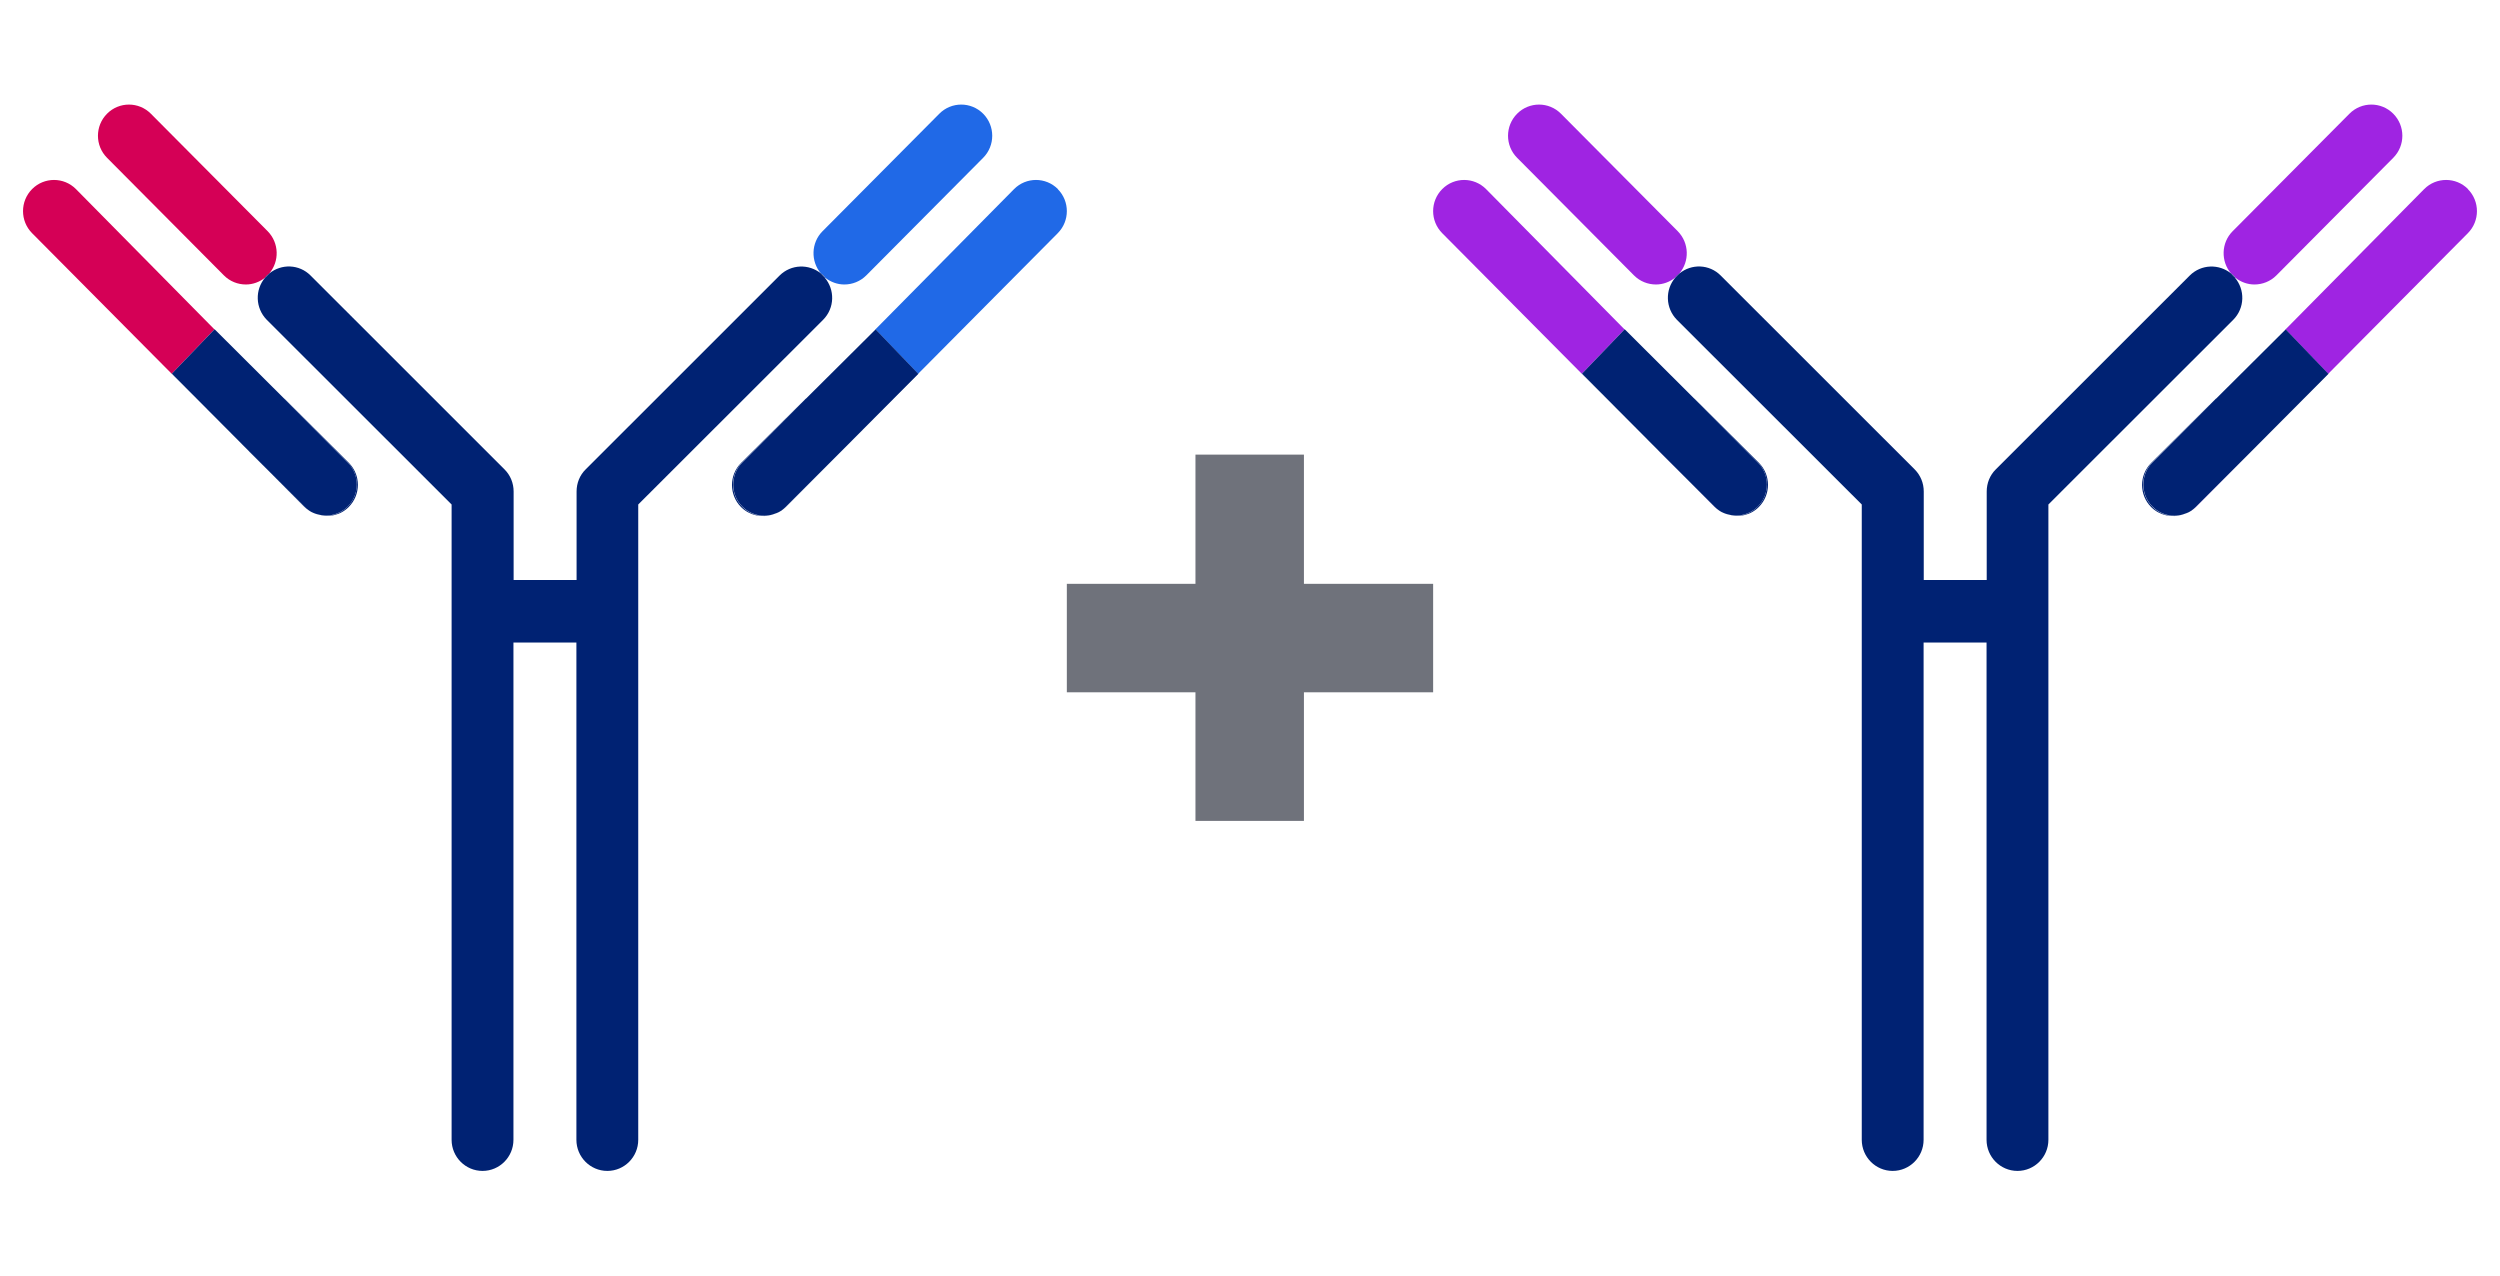
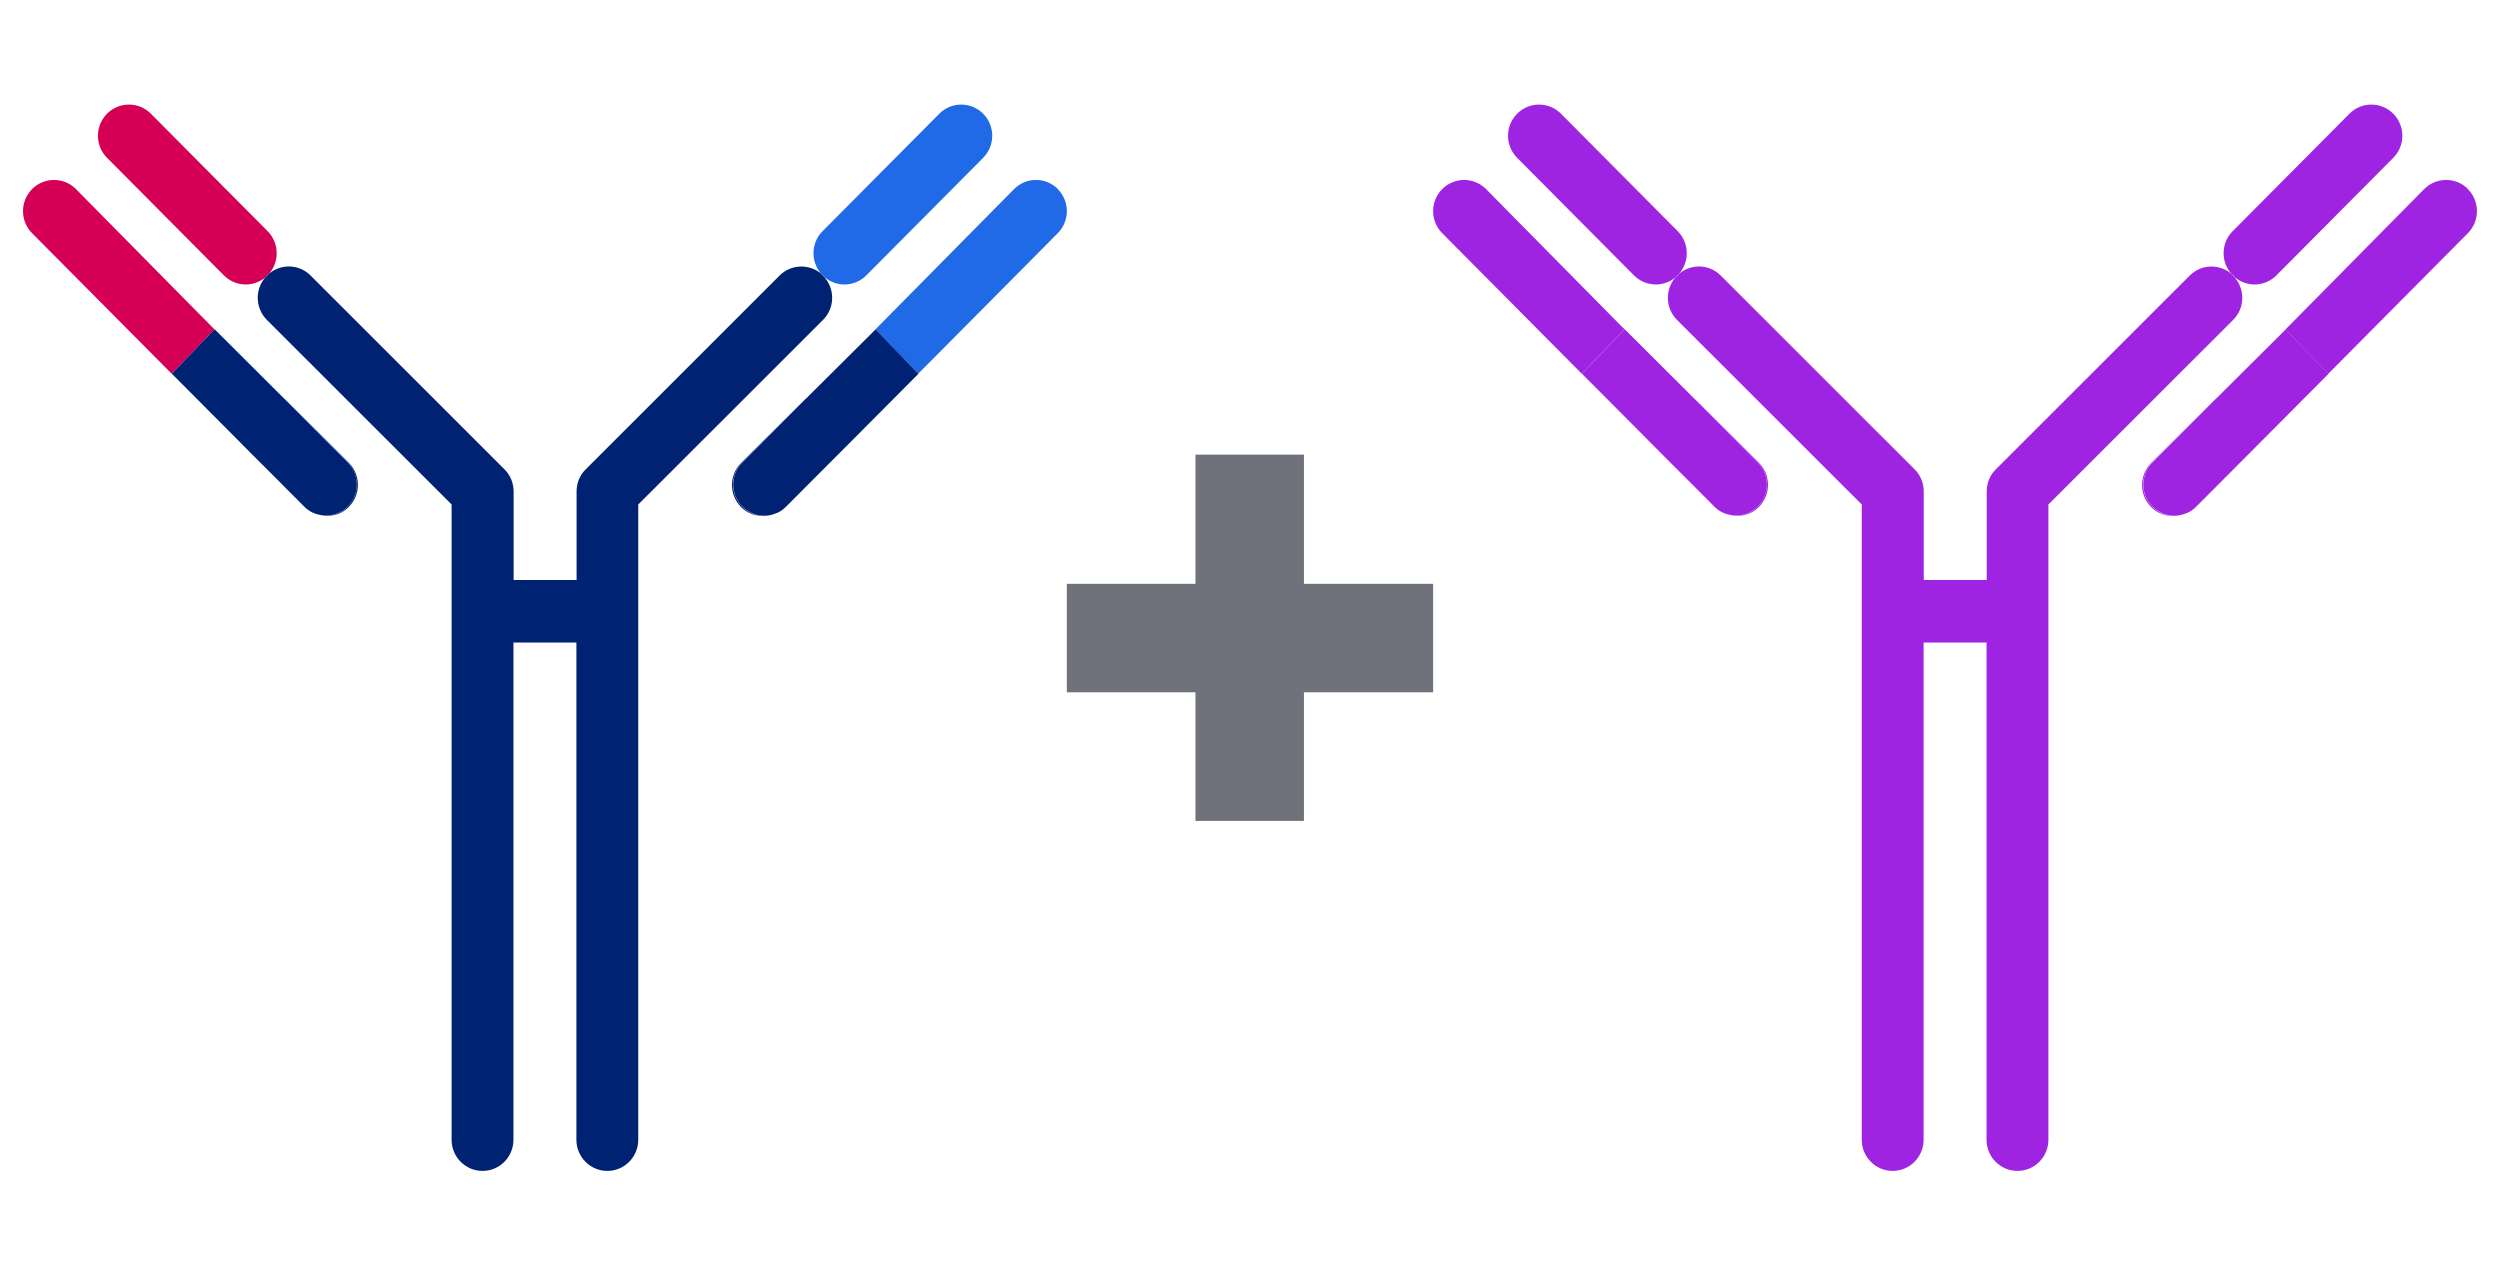
<svg xmlns="http://www.w3.org/2000/svg" width="98" height="50" viewBox="0 0 98 50" fill="none">
  <path d="M10.55 10.725C10.962 10.247 10.944 9.524 10.494 9.065L5.914 4.458C5.439 3.98 4.671 3.98 4.196 4.458C3.721 4.936 3.721 5.709 4.196 6.186L8.776 10.794C9.013 11.033 9.325 11.152 9.638 11.152C9.907 11.152 10.175 11.058 10.4 10.876C10.419 10.851 10.438 10.825 10.456 10.806C10.488 10.775 10.519 10.756 10.55 10.731" fill="#D50056" />
  <path d="M9.774 17.702L11.917 19.858C11.98 19.921 12.049 19.978 12.117 20.022C12.055 19.978 11.999 19.934 11.949 19.883L9.774 17.708V17.702Z" fill="#002273" />
  <path d="M2.977 7.412C2.502 6.935 1.733 6.935 1.258 7.412C0.784 7.89 0.784 8.663 1.258 9.141L6.732 14.653L8.406 12.912L2.977 7.412Z" fill="#D50056" />
  <path d="M10.549 10.725C10.518 10.75 10.481 10.775 10.456 10.8C10.437 10.826 10.418 10.845 10.399 10.87C10.431 10.845 10.468 10.819 10.493 10.794C10.512 10.775 10.531 10.75 10.549 10.725Z" fill="#002273" />
  <path d="M6.732 14.653L9.775 17.702L6.732 14.647V14.653Z" fill="#002273" />
  <path d="M11.143 15.628L13.629 18.13C14.104 18.607 14.104 19.381 13.629 19.858C13.392 20.097 13.079 20.216 12.767 20.216C12.655 20.216 12.542 20.198 12.436 20.166C12.861 20.298 13.342 20.21 13.673 19.871C14.148 19.393 14.148 18.62 13.673 18.142L11.143 15.622V15.628Z" fill="#002273" />
  <path d="M13.629 19.858C14.104 19.38 14.104 18.607 13.629 18.13L11.142 15.628L8.412 12.906L6.737 14.647L9.774 17.702L11.948 19.877C11.998 19.927 12.06 19.977 12.117 20.015C12.217 20.084 12.329 20.128 12.442 20.16C12.548 20.191 12.66 20.21 12.773 20.21C13.085 20.21 13.391 20.091 13.635 19.852" fill="#002273" />
  <path d="M12.443 20.166C12.331 20.129 12.218 20.091 12.118 20.022C12.218 20.085 12.331 20.135 12.443 20.166Z" fill="#002273" />
  <path d="M32.335 10.876C32.56 11.058 32.829 11.152 33.098 11.152C33.41 11.152 33.722 11.033 33.96 10.794L38.54 6.186C39.014 5.709 39.014 4.936 38.54 4.458C38.065 3.98 37.296 3.98 36.821 4.458L32.242 9.065C31.792 9.518 31.773 10.247 32.185 10.725C32.217 10.75 32.254 10.775 32.279 10.8C32.304 10.819 32.317 10.844 32.335 10.869" fill="#2069E7" />
  <path d="M30.611 20.022C30.68 19.978 30.749 19.921 30.811 19.858L32.954 17.702L30.78 19.877C30.73 19.934 30.668 19.978 30.611 20.015" fill="#002273" />
  <path d="M41.47 7.412C40.995 6.935 40.227 6.935 39.752 7.412L34.316 12.912L35.991 14.653L41.464 9.141C41.939 8.663 41.939 7.89 41.464 7.412" fill="#2069E7" />
  <path d="M32.336 10.876C32.304 10.851 32.267 10.825 32.242 10.794C32.223 10.775 32.205 10.75 32.186 10.725C31.711 10.335 31.011 10.354 30.561 10.8L22.958 18.4C22.726 18.626 22.602 18.94 22.602 19.267V22.737H20.134V19.267C20.134 18.94 20.009 18.632 19.777 18.4L12.174 10.8C11.73 10.354 11.03 10.329 10.549 10.725C10.53 10.75 10.512 10.775 10.493 10.794C10.462 10.825 10.431 10.844 10.399 10.876C9.987 11.353 10.006 12.076 10.456 12.535L17.703 19.776V44.681C17.703 45.353 18.247 45.9 18.915 45.9C19.584 45.9 20.127 45.353 20.127 44.681V25.188H22.595V44.681C22.595 45.353 23.139 45.9 23.807 45.9C24.476 45.9 25.019 45.353 25.019 44.681V19.776L32.267 12.535C32.723 12.076 32.736 11.353 32.323 10.876" fill="#002273" />
  <path d="M32.337 10.876C32.337 10.876 32.299 10.825 32.28 10.807C32.249 10.775 32.218 10.756 32.187 10.731C32.205 10.756 32.224 10.781 32.243 10.8C32.274 10.832 32.305 10.851 32.337 10.882" fill="#002273" />
  <path d="M35.997 14.653L35.991 14.647L32.954 17.702L35.997 14.653Z" fill="#002273" />
  <path d="M29.093 19.858C28.618 19.381 28.618 18.607 29.093 18.13L31.58 15.628L29.049 18.148C28.575 18.626 28.575 19.399 29.049 19.877C29.381 20.21 29.862 20.305 30.287 20.173C30.18 20.204 30.068 20.223 29.955 20.223C29.643 20.223 29.337 20.103 29.093 19.865" fill="#002273" />
  <path d="M31.587 15.628L29.1 18.13C28.625 18.607 28.625 19.38 29.1 19.858C29.338 20.097 29.65 20.216 29.962 20.216C30.075 20.216 30.187 20.198 30.294 20.166C30.406 20.128 30.518 20.091 30.619 20.022C30.681 19.978 30.737 19.934 30.787 19.883L32.962 17.708L35.998 14.653L34.324 12.912L31.593 15.628H31.587Z" fill="#002273" />
  <path d="M30.611 20.022C30.511 20.091 30.399 20.135 30.286 20.166C30.399 20.135 30.511 20.085 30.611 20.022Z" fill="#002273" />
  <path d="M41.82 22.886H46.862V17.821H51.114V22.886H56.179V27.138H51.114V32.179H46.862V27.138H41.82V22.886Z" fill="#6F727B" />
  <path d="M65.826 10.725C66.238 10.247 66.219 9.524 65.769 9.065L61.19 4.458C60.715 3.98 59.946 3.98 59.471 4.458C58.996 4.936 58.996 5.709 59.471 6.186L64.051 10.794C64.288 11.033 64.601 11.152 64.913 11.152C65.182 11.152 65.451 11.058 65.675 10.876C65.694 10.851 65.713 10.825 65.732 10.806C65.763 10.775 65.794 10.756 65.826 10.731" fill="#9F24E2" />
  <path d="M65.051 17.702L67.194 19.858C67.256 19.921 67.325 19.978 67.394 20.022C67.331 19.978 67.275 19.934 67.225 19.883L65.051 17.708V17.702Z" fill="#9F24E2" />
  <path d="M58.253 7.412C57.778 6.935 57.01 6.935 56.535 7.412C56.06 7.89 56.06 8.663 56.535 9.141L62.008 14.653L63.682 12.912L58.253 7.412Z" fill="#9F24E2" />
-   <path d="M65.826 10.725C65.794 10.75 65.757 10.775 65.732 10.8C65.713 10.826 65.695 10.845 65.676 10.87C65.707 10.845 65.745 10.819 65.769 10.794C65.788 10.775 65.807 10.75 65.826 10.725Z" fill="#002273" />
-   <path d="M62.009 14.653L65.052 17.702L62.009 14.647V14.653Z" fill="#002273" />
-   <path d="M66.419 15.628L68.906 18.13C69.38 18.607 69.38 19.381 68.906 19.858C68.668 20.097 68.356 20.216 68.043 20.216C67.931 20.216 67.819 20.198 67.712 20.166C68.137 20.298 68.618 20.21 68.949 19.871C69.424 19.393 69.424 18.62 68.949 18.142L66.419 15.622V15.628Z" fill="#002273" />
-   <path d="M68.905 19.858C69.38 19.38 69.38 18.607 68.905 18.13L66.418 15.628L63.688 12.906L62.014 14.647L65.05 17.702L67.224 19.877C67.274 19.927 67.337 19.977 67.393 20.015C67.493 20.084 67.606 20.128 67.718 20.16C67.824 20.191 67.937 20.21 68.049 20.21C68.362 20.21 68.668 20.091 68.911 19.852" fill="#002273" />
-   <path d="M67.719 20.166C67.607 20.129 67.495 20.091 67.394 20.022C67.495 20.085 67.607 20.135 67.719 20.166Z" fill="#002273" />
+   <path d="M65.826 10.725C65.794 10.75 65.757 10.775 65.732 10.8C65.713 10.826 65.695 10.845 65.676 10.87C65.707 10.845 65.745 10.819 65.769 10.794C65.788 10.775 65.807 10.75 65.826 10.725Z" fill="#9F24E2" />
+   <path d="M62.009 14.653L65.052 17.702L62.009 14.647V14.653Z" fill="#9F24E2" />
+   <path d="M66.419 15.628L68.906 18.13C69.38 18.607 69.38 19.381 68.906 19.858C68.668 20.097 68.356 20.216 68.043 20.216C67.931 20.216 67.819 20.198 67.712 20.166C68.137 20.298 68.618 20.21 68.949 19.871C69.424 19.393 69.424 18.62 68.949 18.142L66.419 15.622V15.628Z" fill="#9F24E2" />
+   <path d="M68.905 19.858C69.38 19.38 69.38 18.607 68.905 18.13L66.418 15.628L63.688 12.906L62.014 14.647L65.05 17.702L67.224 19.877C67.274 19.927 67.337 19.977 67.393 20.015C67.493 20.084 67.606 20.128 67.718 20.16C67.824 20.191 67.937 20.21 68.049 20.21C68.362 20.21 68.668 20.091 68.911 19.852" fill="#9F24E2" />
+   <path d="M67.719 20.166C67.607 20.129 67.495 20.091 67.394 20.022C67.495 20.085 67.607 20.135 67.719 20.166Z" fill="#9F24E2" />
  <path d="M87.612 10.876C87.837 11.058 88.105 11.152 88.374 11.152C88.686 11.152 88.999 11.033 89.236 10.794L93.816 6.186C94.291 5.709 94.291 4.936 93.816 4.458C93.341 3.98 92.573 3.98 92.098 4.458L87.518 9.065C87.068 9.518 87.049 10.247 87.462 10.725C87.493 10.75 87.531 10.775 87.556 10.8C87.581 10.819 87.593 10.844 87.612 10.869" fill="#9F24E2" />
  <path d="M85.889 20.022C85.957 19.978 86.026 19.921 86.089 19.858L88.232 17.702L86.057 19.877C86.007 19.934 85.945 19.978 85.889 20.015" fill="#9F24E2" />
  <path d="M96.747 7.412C96.272 6.935 95.503 6.935 95.028 7.412L89.593 12.912L91.267 14.653L96.74 9.141C97.215 8.663 97.215 7.89 96.74 7.412" fill="#9F24E2" />
-   <path d="M87.613 10.876C87.582 10.851 87.544 10.825 87.519 10.794C87.501 10.775 87.482 10.75 87.463 10.725C86.988 10.335 86.288 10.354 85.839 10.8L78.235 18.4C78.004 18.626 77.879 18.94 77.879 19.267V22.737H75.411V19.267C75.411 18.94 75.286 18.632 75.055 18.4L67.451 10.8C67.007 10.354 66.308 10.329 65.827 10.725C65.808 10.75 65.789 10.775 65.77 10.794C65.739 10.825 65.708 10.844 65.677 10.876C65.264 11.353 65.283 12.076 65.733 12.535L72.981 19.776V44.681C72.981 45.353 73.524 45.9 74.193 45.9C74.861 45.9 75.405 45.353 75.405 44.681V25.188H77.873V44.681C77.873 45.353 78.416 45.9 79.085 45.9C79.753 45.9 80.297 45.353 80.297 44.681V19.776L87.544 12.535C88 12.076 88.013 11.353 87.601 10.876" fill="#002273" />
-   <path d="M87.613 10.876C87.613 10.876 87.575 10.825 87.557 10.807C87.525 10.775 87.494 10.756 87.463 10.731C87.482 10.756 87.5 10.781 87.519 10.8C87.55 10.832 87.582 10.851 87.613 10.882" fill="#002273" />
-   <path d="M91.273 14.653L91.267 14.647L88.231 17.702L91.273 14.653Z" fill="#002273" />
-   <path d="M84.369 19.858C83.894 19.381 83.894 18.607 84.369 18.13L86.855 15.628L84.325 18.148C83.85 18.626 83.85 19.399 84.325 19.877C84.656 20.21 85.137 20.305 85.562 20.173C85.456 20.204 85.343 20.223 85.231 20.223C84.918 20.223 84.612 20.103 84.369 19.865" fill="#002273" />
-   <path d="M86.863 15.628L84.377 18.13C83.902 18.607 83.902 19.38 84.377 19.858C84.614 20.097 84.927 20.216 85.239 20.216C85.351 20.216 85.464 20.198 85.57 20.166C85.682 20.128 85.795 20.091 85.895 20.022C85.957 19.978 86.014 19.934 86.064 19.883L88.238 17.708L91.274 14.653L89.6 12.912L86.87 15.628H86.863Z" fill="#002273" />
-   <path d="M85.887 20.022C85.787 20.091 85.675 20.135 85.562 20.166C85.675 20.135 85.787 20.085 85.887 20.022Z" fill="#002273" />
+   <path d="M87.613 10.876C87.582 10.851 87.544 10.825 87.519 10.794C87.501 10.775 87.482 10.75 87.463 10.725C86.988 10.335 86.288 10.354 85.839 10.8L78.235 18.4C78.004 18.626 77.879 18.94 77.879 19.267V22.737H75.411V19.267C75.411 18.94 75.286 18.632 75.055 18.4L67.451 10.8C67.007 10.354 66.308 10.329 65.827 10.725C65.808 10.75 65.789 10.775 65.77 10.794C65.739 10.825 65.708 10.844 65.677 10.876C65.264 11.353 65.283 12.076 65.733 12.535L72.981 19.776V44.681C72.981 45.353 73.524 45.9 74.193 45.9C74.861 45.9 75.405 45.353 75.405 44.681V25.188H77.873V44.681C77.873 45.353 78.416 45.9 79.085 45.9C79.753 45.9 80.297 45.353 80.297 44.681V19.776L87.544 12.535C88 12.076 88.013 11.353 87.601 10.876" fill="#9F24E2" />
+   <path d="M87.613 10.876C87.613 10.876 87.575 10.825 87.557 10.807C87.525 10.775 87.494 10.756 87.463 10.731C87.482 10.756 87.5 10.781 87.519 10.8C87.55 10.832 87.582 10.851 87.613 10.882" fill="#9F24E2" />
+   <path d="M91.273 14.653L91.267 14.647L88.231 17.702L91.273 14.653Z" fill="#9F24E2" />
+   <path d="M84.369 19.858C83.894 19.381 83.894 18.607 84.369 18.13L86.855 15.628L84.325 18.148C83.85 18.626 83.85 19.399 84.325 19.877C84.656 20.21 85.137 20.305 85.562 20.173C85.456 20.204 85.343 20.223 85.231 20.223C84.918 20.223 84.612 20.103 84.369 19.865" fill="#9F24E2" />
+   <path d="M86.863 15.628L84.377 18.13C83.902 18.607 83.902 19.38 84.377 19.858C84.614 20.097 84.927 20.216 85.239 20.216C85.351 20.216 85.464 20.198 85.57 20.166C85.682 20.128 85.795 20.091 85.895 20.022C85.957 19.978 86.014 19.934 86.064 19.883L88.238 17.708L91.274 14.653L89.6 12.912L86.87 15.628H86.863Z" fill="#9F24E2" />
+   <path d="M85.887 20.022C85.787 20.091 85.675 20.135 85.562 20.166C85.675 20.135 85.787 20.085 85.887 20.022Z" fill="#9F24E2" />
</svg>
